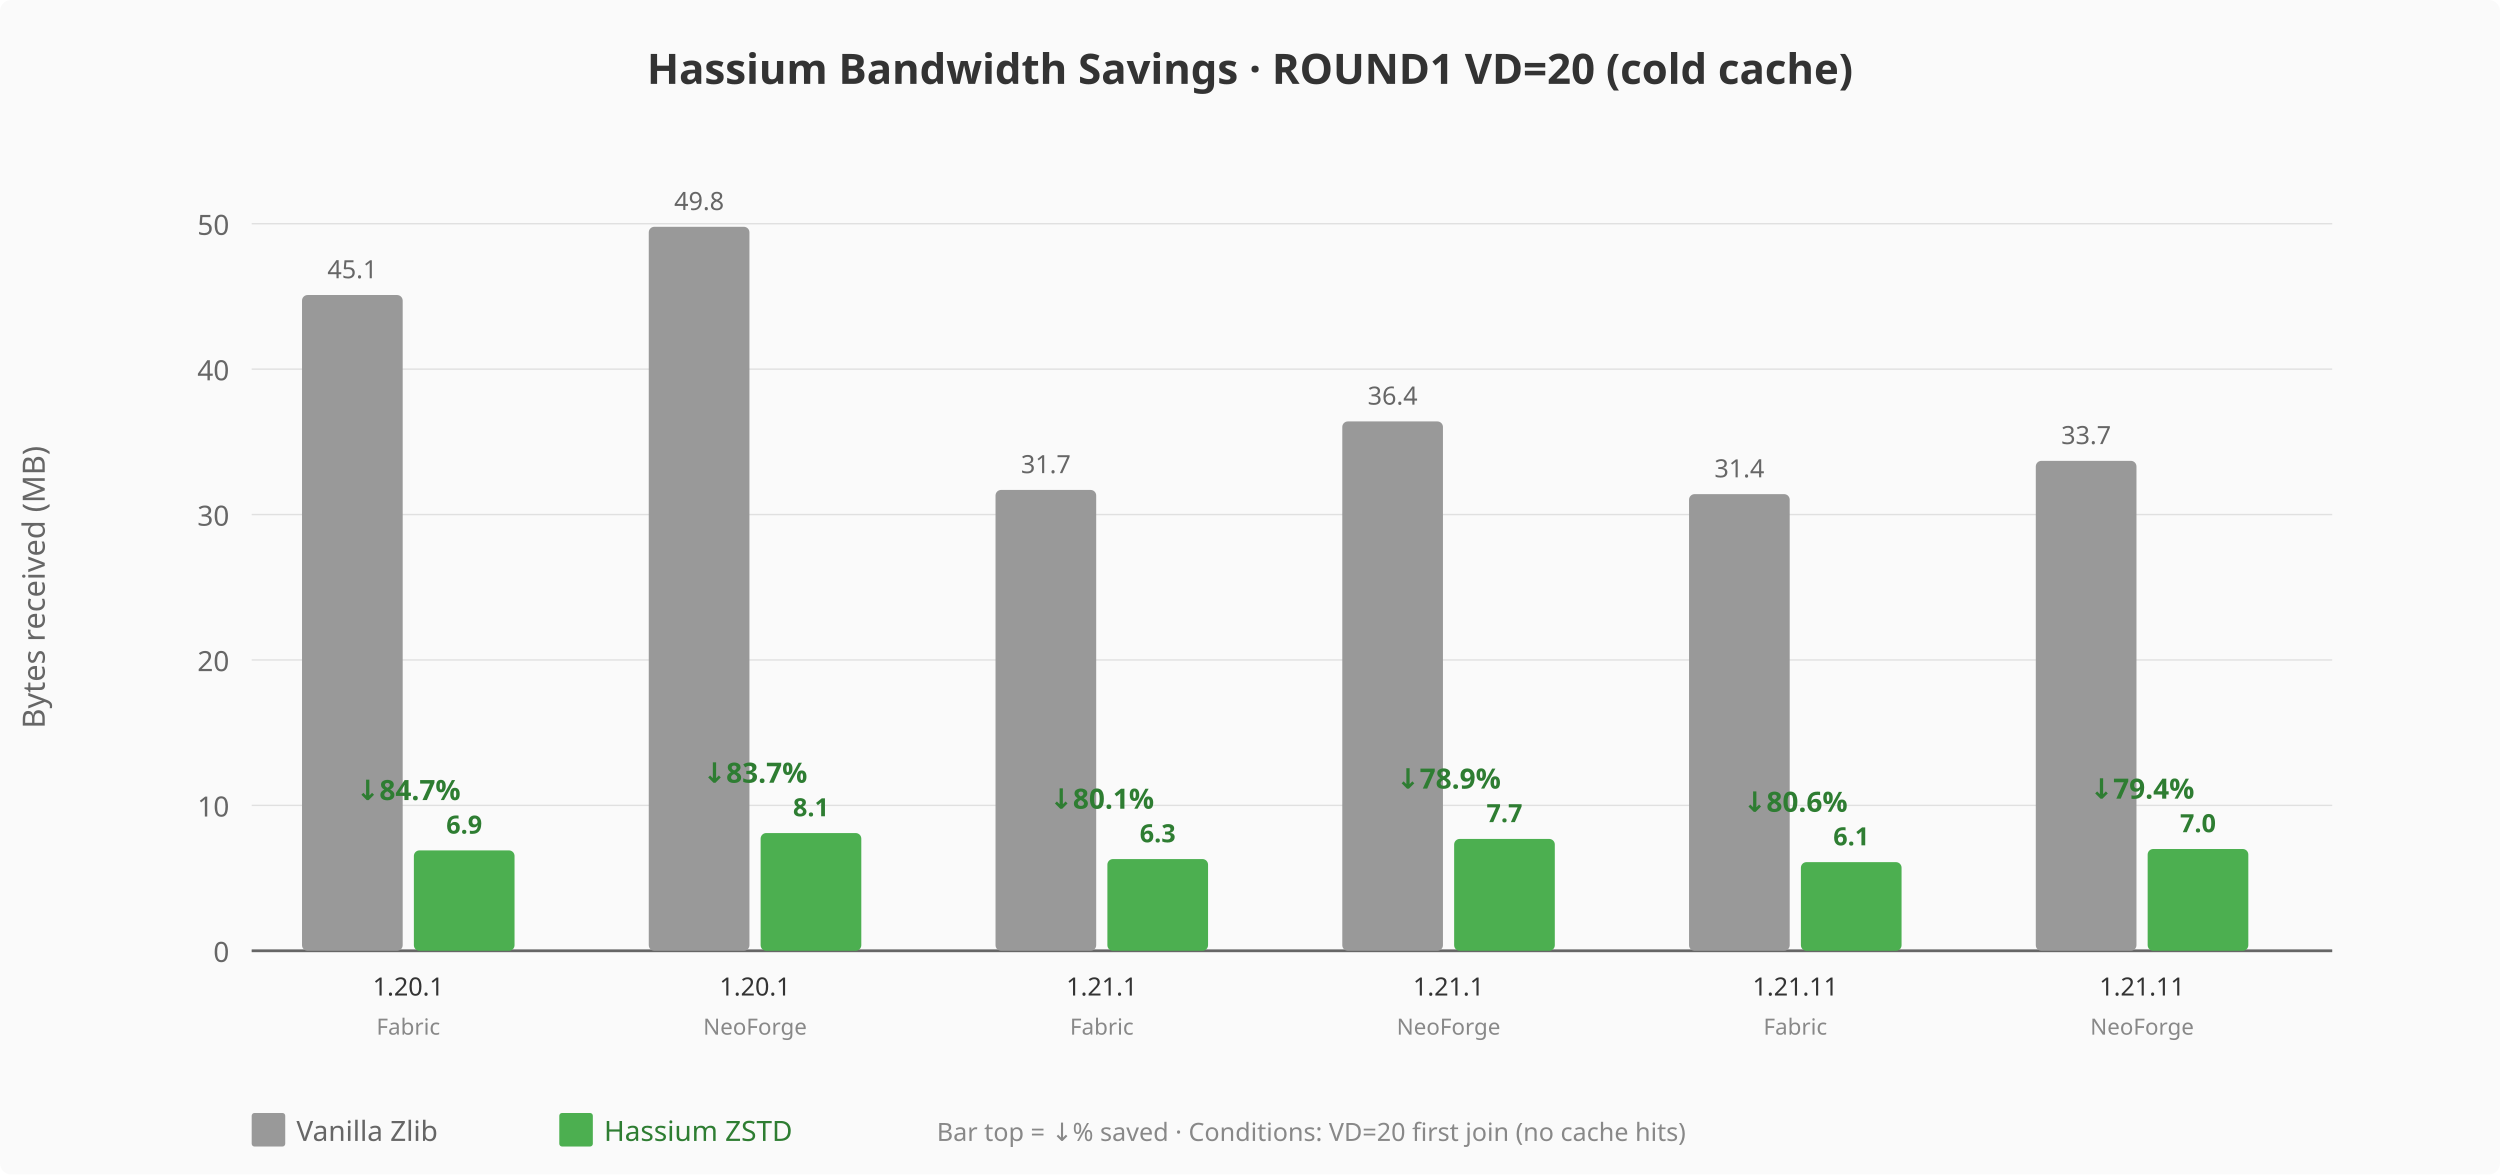
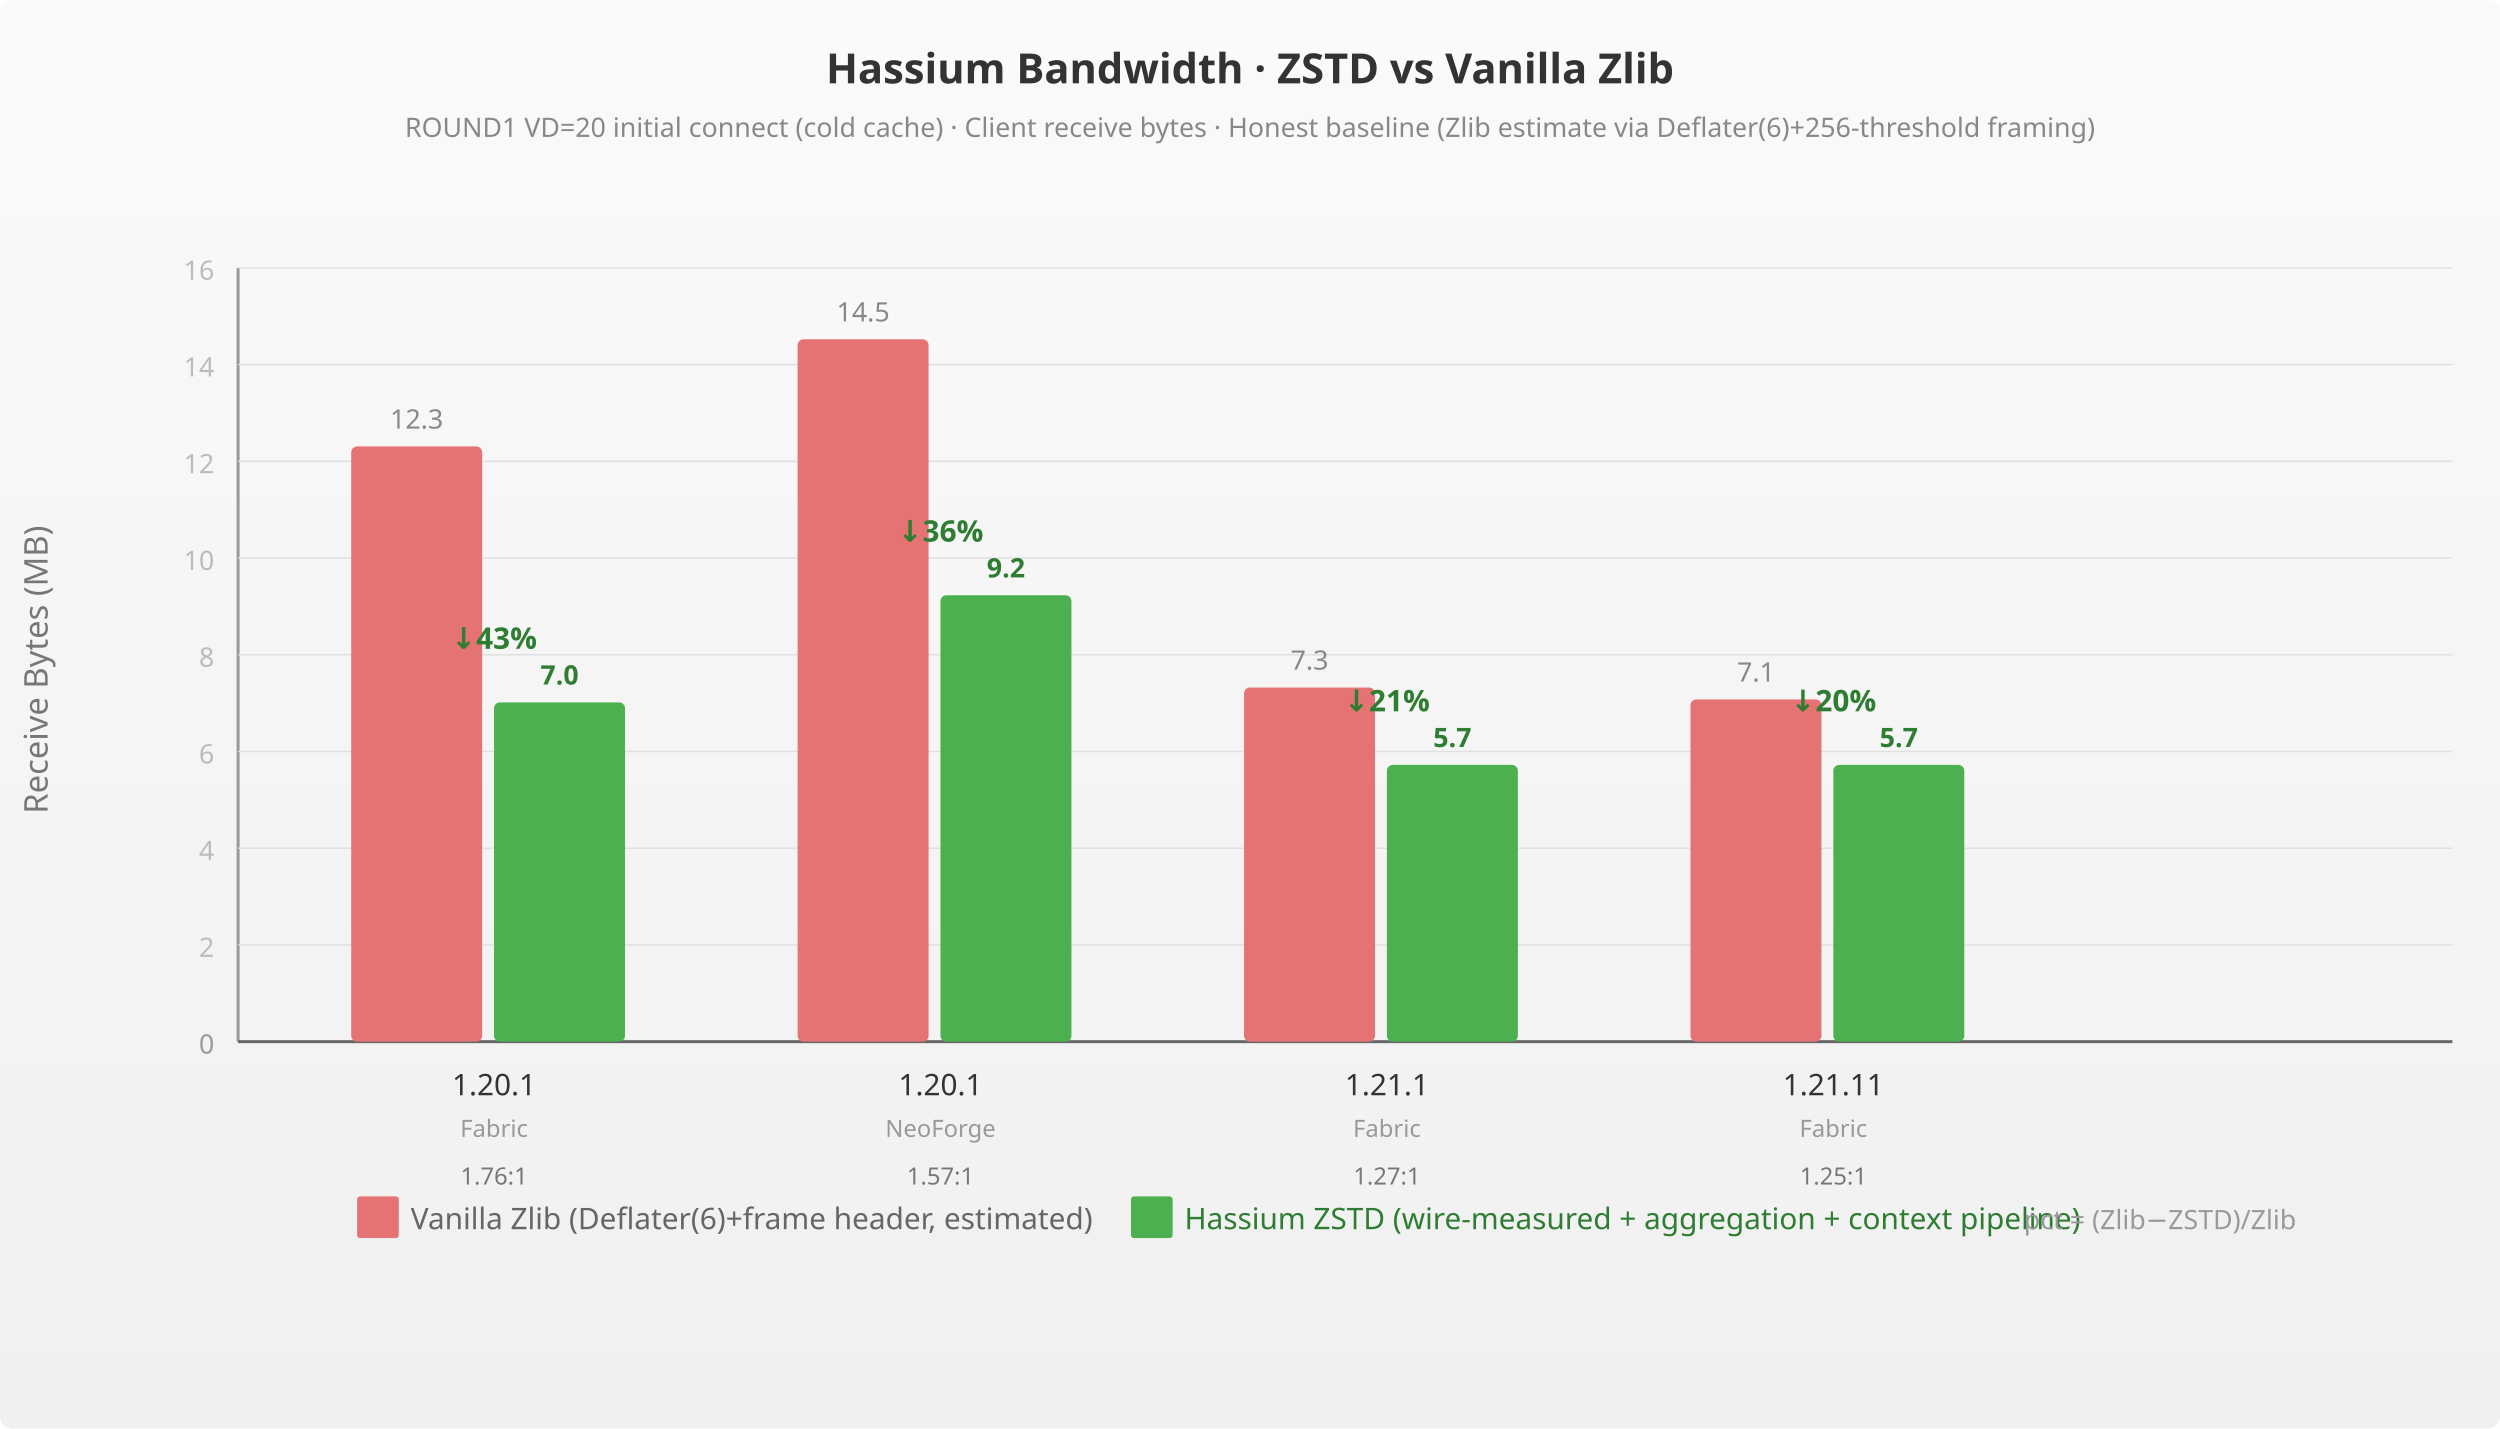
- <svg xmlns="http://www.w3.org/2000/svg" width="894" height="420" role="img" aria-label="Hassium bandwidth savings across versions">
-   <rect width="894" height="420" fill="#fafafa" rx="4" />
-   <text x="447.0" y="30" text-anchor="middle" font-family="Verdana,Geneva,sans-serif" font-size="15" font-weight="bold" fill="#333">Hassium Bandwidth Savings · ROUND1 VD=20 (cold cache)</text>
-   <line x1="90" y1="340.0" x2="834" y2="340.0" stroke="#e0e0e0" stroke-width="0.5" />
-   <text x="82" y="344.0" text-anchor="end" font-family="Verdana,sans-serif" font-size="10" fill="#666">0</text>
-   <line x1="90" y1="288.0" x2="834" y2="288.0" stroke="#e0e0e0" stroke-width="0.5" />
-   <text x="82" y="292.0" text-anchor="end" font-family="Verdana,sans-serif" font-size="10" fill="#666">10</text>
-   <line x1="90" y1="236.0" x2="834" y2="236.0" stroke="#e0e0e0" stroke-width="0.5" />
-   <text x="82" y="240.0" text-anchor="end" font-family="Verdana,sans-serif" font-size="10" fill="#666">20</text>
-   <line x1="90" y1="184.0" x2="834" y2="184.0" stroke="#e0e0e0" stroke-width="0.5" />
-   <text x="82" y="188.0" text-anchor="end" font-family="Verdana,sans-serif" font-size="10" fill="#666">30</text>
-   <line x1="90" y1="132.0" x2="834" y2="132.0" stroke="#e0e0e0" stroke-width="0.5" />
-   <text x="82" y="136.0" text-anchor="end" font-family="Verdana,sans-serif" font-size="10" fill="#666">40</text>
-   <line x1="90" y1="80.0" x2="834" y2="80.0" stroke="#e0e0e0" stroke-width="0.5" />
-   <text x="82" y="84.0" text-anchor="end" font-family="Verdana,sans-serif" font-size="10" fill="#666">50</text>
-   <text x="16" y="210.0" text-anchor="middle" font-family="Verdana,sans-serif" font-size="11" fill="#666" transform="rotate(-90, 16, 210.0)">Bytes received (MB)</text>
-   <line x1="90" y1="340.0" x2="834" y2="340.0" stroke="#666" stroke-width="1" />
-   <rect x="108.0" y="105.5" width="36" height="234.5" fill="#999999" rx="2" />
-   <text x="126.0" y="99.5" text-anchor="middle" font-family="Verdana,sans-serif" font-size="9" fill="#666">45.1</text>
-   <rect x="148.0" y="304.1" width="36" height="35.9" fill="#4CAF50" rx="2" />
-   <text x="166.0" y="298.1" text-anchor="middle" font-family="Verdana,sans-serif" font-size="9" fill="#2E7D32" font-weight="bold">6.9</text>
-   <text x="146.0" y="286.1" text-anchor="middle" font-family="Verdana,sans-serif" font-size="10" fill="#2E7D32" font-weight="bold">↓84.7%</text>
-   <text x="146.0" y="356.0" text-anchor="middle" font-family="Verdana,sans-serif" font-size="9" fill="#333">1.20.1</text>
-   <text x="146.0" y="370.0" text-anchor="middle" font-family="Verdana,sans-serif" font-size="8" fill="#888">Fabric</text>
-   <rect x="232.0" y="81.1" width="36" height="258.9" fill="#999999" rx="2" />
-   <text x="250.0" y="75.1" text-anchor="middle" font-family="Verdana,sans-serif" font-size="9" fill="#666">49.8</text>
-   <rect x="272.0" y="297.9" width="36" height="42.1" fill="#4CAF50" rx="2" />
-   <text x="290.0" y="291.9" text-anchor="middle" font-family="Verdana,sans-serif" font-size="9" fill="#2E7D32" font-weight="bold">8.1</text>
-   <text x="270.0" y="279.9" text-anchor="middle" font-family="Verdana,sans-serif" font-size="10" fill="#2E7D32" font-weight="bold">↓83.7%</text>
-   <text x="270.0" y="356.0" text-anchor="middle" font-family="Verdana,sans-serif" font-size="9" fill="#333">1.20.1</text>
-   <text x="270.0" y="370.0" text-anchor="middle" font-family="Verdana,sans-serif" font-size="8" fill="#888">NeoForge</text>
-   <rect x="356.0" y="175.2" width="36" height="164.8" fill="#999999" rx="2" />
-   <text x="374.0" y="169.2" text-anchor="middle" font-family="Verdana,sans-serif" font-size="9" fill="#666">31.7</text>
-   <rect x="396.0" y="307.2" width="36" height="32.8" fill="#4CAF50" rx="2" />
-   <text x="414.0" y="301.2" text-anchor="middle" font-family="Verdana,sans-serif" font-size="9" fill="#2E7D32" font-weight="bold">6.3</text>
-   <text x="394.0" y="289.2" text-anchor="middle" font-family="Verdana,sans-serif" font-size="10" fill="#2E7D32" font-weight="bold">↓80.1%</text>
-   <text x="394.0" y="356.0" text-anchor="middle" font-family="Verdana,sans-serif" font-size="9" fill="#333">1.21.1</text>
-   <text x="394.0" y="370.0" text-anchor="middle" font-family="Verdana,sans-serif" font-size="8" fill="#888">Fabric</text>
-   <rect x="480.0" y="150.7" width="36" height="189.3" fill="#999999" rx="2" />
-   <text x="498.0" y="144.7" text-anchor="middle" font-family="Verdana,sans-serif" font-size="9" fill="#666">36.4</text>
-   <rect x="520.0" y="300.0" width="36" height="40.0" fill="#4CAF50" rx="2" />
-   <text x="538.0" y="294.0" text-anchor="middle" font-family="Verdana,sans-serif" font-size="9" fill="#2E7D32" font-weight="bold">7.7</text>
-   <text x="518.0" y="282.0" text-anchor="middle" font-family="Verdana,sans-serif" font-size="10" fill="#2E7D32" font-weight="bold">↓78.9%</text>
-   <text x="518.0" y="356.0" text-anchor="middle" font-family="Verdana,sans-serif" font-size="9" fill="#333">1.21.1</text>
-   <text x="518.0" y="370.0" text-anchor="middle" font-family="Verdana,sans-serif" font-size="8" fill="#888">NeoForge</text>
-   <rect x="604.0" y="176.7" width="36" height="163.3" fill="#999999" rx="2" />
-   <text x="622.0" y="170.7" text-anchor="middle" font-family="Verdana,sans-serif" font-size="9" fill="#666">31.4</text>
-   <rect x="644.0" y="308.3" width="36" height="31.7" fill="#4CAF50" rx="2" />
-   <text x="662.0" y="302.3" text-anchor="middle" font-family="Verdana,sans-serif" font-size="9" fill="#2E7D32" font-weight="bold">6.1</text>
-   <text x="642.0" y="290.3" text-anchor="middle" font-family="Verdana,sans-serif" font-size="10" fill="#2E7D32" font-weight="bold">↓80.6%</text>
-   <text x="642.0" y="356.0" text-anchor="middle" font-family="Verdana,sans-serif" font-size="9" fill="#333">1.21.11</text>
-   <text x="642.0" y="370.0" text-anchor="middle" font-family="Verdana,sans-serif" font-size="8" fill="#888">Fabric</text>
-   <rect x="728.0" y="164.8" width="36" height="175.2" fill="#999999" rx="2" />
-   <text x="746.0" y="158.8" text-anchor="middle" font-family="Verdana,sans-serif" font-size="9" fill="#666">33.7</text>
-   <rect x="768.0" y="303.6" width="36" height="36.4" fill="#4CAF50" rx="2" />
-   <text x="786.0" y="297.6" text-anchor="middle" font-family="Verdana,sans-serif" font-size="9" fill="#2E7D32" font-weight="bold">7.0</text>
-   <text x="766.0" y="285.6" text-anchor="middle" font-family="Verdana,sans-serif" font-size="10" fill="#2E7D32" font-weight="bold">↓79.4%</text>
-   <text x="766.0" y="356.0" text-anchor="middle" font-family="Verdana,sans-serif" font-size="9" fill="#333">1.21.11</text>
-   <text x="766.0" y="370.0" text-anchor="middle" font-family="Verdana,sans-serif" font-size="8" fill="#888">NeoForge</text>
-   <rect x="90" y="398" width="12" height="12" fill="#999999" rx="1" />
-   <text x="106" y="408" font-family="Verdana,sans-serif" font-size="10" fill="#666">Vanilla Zlib</text>
-   <rect x="200" y="398" width="12" height="12" fill="#4CAF50" rx="1" />
-   <text x="216" y="408" font-family="Verdana,sans-serif" font-size="10" fill="#2E7D32">Hassium ZSTD</text>
-   <text x="335" y="408" font-family="Verdana,sans-serif" font-size="9" fill="#888">Bar top = ↓% saved · Conditions: VD=20 first join (no cache hits)</text>
+ <svg xmlns="http://www.w3.org/2000/svg" width="840" height="480" role="img" aria-label="Hassium Bandwidth Comparison Zlib Baseline">
+   <defs>
+     <linearGradient id="bg" x1="0" y1="0" x2="0" y2="1">
+       <stop offset="0%" stop-color="#fafafa" />
+       <stop offset="100%" stop-color="#f0f0f0" />
+     </linearGradient>
+   </defs>
+   <rect width="840" height="480" fill="url(#bg)" rx="4" />
+   <text x="420" y="28" text-anchor="middle" font-family="Verdana,Geneva,sans-serif" font-size="14" font-weight="bold" fill="#333">
+   Hassium Bandwidth · ZSTD vs Vanilla Zlib
+ </text>
+   <text x="420" y="46" text-anchor="middle" font-family="Verdana,sans-serif" font-size="9" fill="#888">
+   ROUND1 VD=20 initial connect (cold cache) · Client receive bytes · Honest baseline (Zlib estimate via Deflater(6)+256-threshold framing)
+ </text>
+   <line x1="80" y1="90" x2="80" y2="350" stroke="#999" stroke-width="1" />
+   <text x="16" y="225" text-anchor="middle" font-family="Verdana,sans-serif" font-size="11" fill="#777" transform="rotate(-90, 16, 225)">Receive Bytes (MB)</text>
+   <line x1="80" y1="350.0" x2="824" y2="350.0" stroke="#e0e0e0" stroke-width="0.5" />
+   <text x="72" y="354.0" text-anchor="end" font-family="Verdana,sans-serif" font-size="9" fill="#999">0</text>
+   <line x1="80" y1="317.5" x2="824" y2="317.5" stroke="#e0e0e0" stroke-width="0.5" />
+   <text x="72" y="321.5" text-anchor="end" font-family="Verdana,sans-serif" font-size="9" fill="#bbb">2</text>
+   <line x1="80" y1="285.0" x2="824" y2="285.0" stroke="#e0e0e0" stroke-width="0.5" />
+   <text x="72" y="289.0" text-anchor="end" font-family="Verdana,sans-serif" font-size="9" fill="#bbb">4</text>
+   <line x1="80" y1="252.5" x2="824" y2="252.5" stroke="#e0e0e0" stroke-width="0.5" />
+   <text x="72" y="256.5" text-anchor="end" font-family="Verdana,sans-serif" font-size="9" fill="#bbb">6</text>
+   <line x1="80" y1="220.0" x2="824" y2="220.0" stroke="#e0e0e0" stroke-width="0.5" />
+   <text x="72" y="224.0" text-anchor="end" font-family="Verdana,sans-serif" font-size="9" fill="#bbb">8</text>
+   <line x1="80" y1="187.5" x2="824" y2="187.5" stroke="#e0e0e0" stroke-width="0.5" />
+   <text x="72" y="191.5" text-anchor="end" font-family="Verdana,sans-serif" font-size="9" fill="#bbb">10</text>
+   <line x1="80" y1="155.0" x2="824" y2="155.0" stroke="#e0e0e0" stroke-width="0.5" />
+   <text x="72" y="159.0" text-anchor="end" font-family="Verdana,sans-serif" font-size="9" fill="#bbb">12</text>
+   <line x1="80" y1="122.5" x2="824" y2="122.5" stroke="#e0e0e0" stroke-width="0.5" />
+   <text x="72" y="126.5" text-anchor="end" font-family="Verdana,sans-serif" font-size="9" fill="#bbb">14</text>
+   <line x1="80" y1="90.0" x2="824" y2="90.0" stroke="#e0e0e0" stroke-width="0.5" />
+   <text x="72" y="94.0" text-anchor="end" font-family="Verdana,sans-serif" font-size="9" fill="#bbb">16</text>
+   <line x1="80" y1="350.0" x2="824" y2="350.0" stroke="#666" stroke-width="1" />
+   <rect x="118" y="150.0" width="44" height="200.0" fill="#E57373" rx="2" />
+   <text x="140" y="144.0" text-anchor="middle" font-family="Verdana,sans-serif" font-size="9" fill="#888">12.3</text>
+   <rect x="166" y="236.0" width="44" height="114.0" fill="#4CAF50" rx="2" />
+   <text x="188" y="230.0" text-anchor="middle" font-family="Verdana,sans-serif" font-size="9" fill="#2E7D32" font-weight="bold">7.0</text>
+   <text x="166" y="218.0" text-anchor="middle" font-family="Verdana,sans-serif" font-size="10" fill="#2E7D32" font-weight="bold">↓43%</text>
+   <text x="166" y="368.0" text-anchor="middle" font-family="Verdana,sans-serif" font-size="10" fill="#333">1.20.1</text>
+   <text x="166" y="382.0" text-anchor="middle" font-family="Verdana,sans-serif" font-size="8" fill="#999">Fabric</text>
+   <rect x="268" y="114.0" width="44" height="236.0" fill="#E57373" rx="2" />
+   <text x="290" y="108.0" text-anchor="middle" font-family="Verdana,sans-serif" font-size="9" fill="#888">14.5</text>
+   <rect x="316" y="200.0" width="44" height="150.0" fill="#4CAF50" rx="2" />
+   <text x="338" y="194.0" text-anchor="middle" font-family="Verdana,sans-serif" font-size="9" fill="#2E7D32" font-weight="bold">9.2</text>
+   <text x="316" y="182.0" text-anchor="middle" font-family="Verdana,sans-serif" font-size="10" fill="#2E7D32" font-weight="bold">↓36%</text>
+   <text x="316" y="368.0" text-anchor="middle" font-family="Verdana,sans-serif" font-size="10" fill="#333">1.20.1</text>
+   <text x="316" y="382.0" text-anchor="middle" font-family="Verdana,sans-serif" font-size="8" fill="#999">NeoForge</text>
+   <rect x="418" y="231.0" width="44" height="119.0" fill="#E57373" rx="2" />
+   <text x="440" y="225.0" text-anchor="middle" font-family="Verdana,sans-serif" font-size="9" fill="#888">7.3</text>
+   <rect x="466" y="257.0" width="44" height="93.0" fill="#4CAF50" rx="2" />
+   <text x="488" y="251.0" text-anchor="middle" font-family="Verdana,sans-serif" font-size="9" fill="#2E7D32" font-weight="bold">5.7</text>
+   <text x="466" y="239.0" text-anchor="middle" font-family="Verdana,sans-serif" font-size="10" fill="#2E7D32" font-weight="bold">↓21%</text>
+   <text x="466" y="368.0" text-anchor="middle" font-family="Verdana,sans-serif" font-size="10" fill="#333">1.21.1</text>
+   <text x="466" y="382.0" text-anchor="middle" font-family="Verdana,sans-serif" font-size="8" fill="#999">Fabric</text>
+   <rect x="568" y="235.0" width="44" height="115.0" fill="#E57373" rx="2" />
+   <text x="590" y="229.0" text-anchor="middle" font-family="Verdana,sans-serif" font-size="9" fill="#888">7.1</text>
+   <rect x="616" y="257.0" width="44" height="93.0" fill="#4CAF50" rx="2" />
+   <text x="638" y="251.0" text-anchor="middle" font-family="Verdana,sans-serif" font-size="9" fill="#2E7D32" font-weight="bold">5.7</text>
+   <text x="616" y="239.0" text-anchor="middle" font-family="Verdana,sans-serif" font-size="10" fill="#2E7D32" font-weight="bold">↓20%</text>
+   <text x="616" y="368.0" text-anchor="middle" font-family="Verdana,sans-serif" font-size="10" fill="#333">1.21.11</text>
+   <text x="616" y="382.0" text-anchor="middle" font-family="Verdana,sans-serif" font-size="8" fill="#999">Fabric</text>
+   <rect x="120" y="402" width="14" height="14" fill="#E57373" rx="1" />
+   <text x="138" y="413" font-family="Verdana,sans-serif" font-size="10" fill="#666">Vanilla Zlib (Deflater(6)+frame header, estimated)</text>
+   <rect x="380" y="402" width="14" height="14" fill="#4CAF50" rx="1" />
+   <text x="398" y="413" font-family="Verdana,sans-serif" font-size="10" fill="#2E7D32">Hassium ZSTD (wire-measured + aggregation + context pipeline)</text>
+   <text x="680" y="413" font-family="Verdana,sans-serif" font-size="9" fill="#999">pct = (Zlib−ZSTD)/Zlib</text>
+   <text x="166" y="398.0" text-anchor="middle" font-family="Verdana,sans-serif" font-size="8" fill="#777">1.76:1</text>
+   <text x="316" y="398.0" text-anchor="middle" font-family="Verdana,sans-serif" font-size="8" fill="#777">1.57:1</text>
+   <text x="466" y="398.0" text-anchor="middle" font-family="Verdana,sans-serif" font-size="8" fill="#777">1.27:1</text>
+   <text x="616" y="398.0" text-anchor="middle" font-family="Verdana,sans-serif" font-size="8" fill="#777">1.25:1</text>
</svg>
